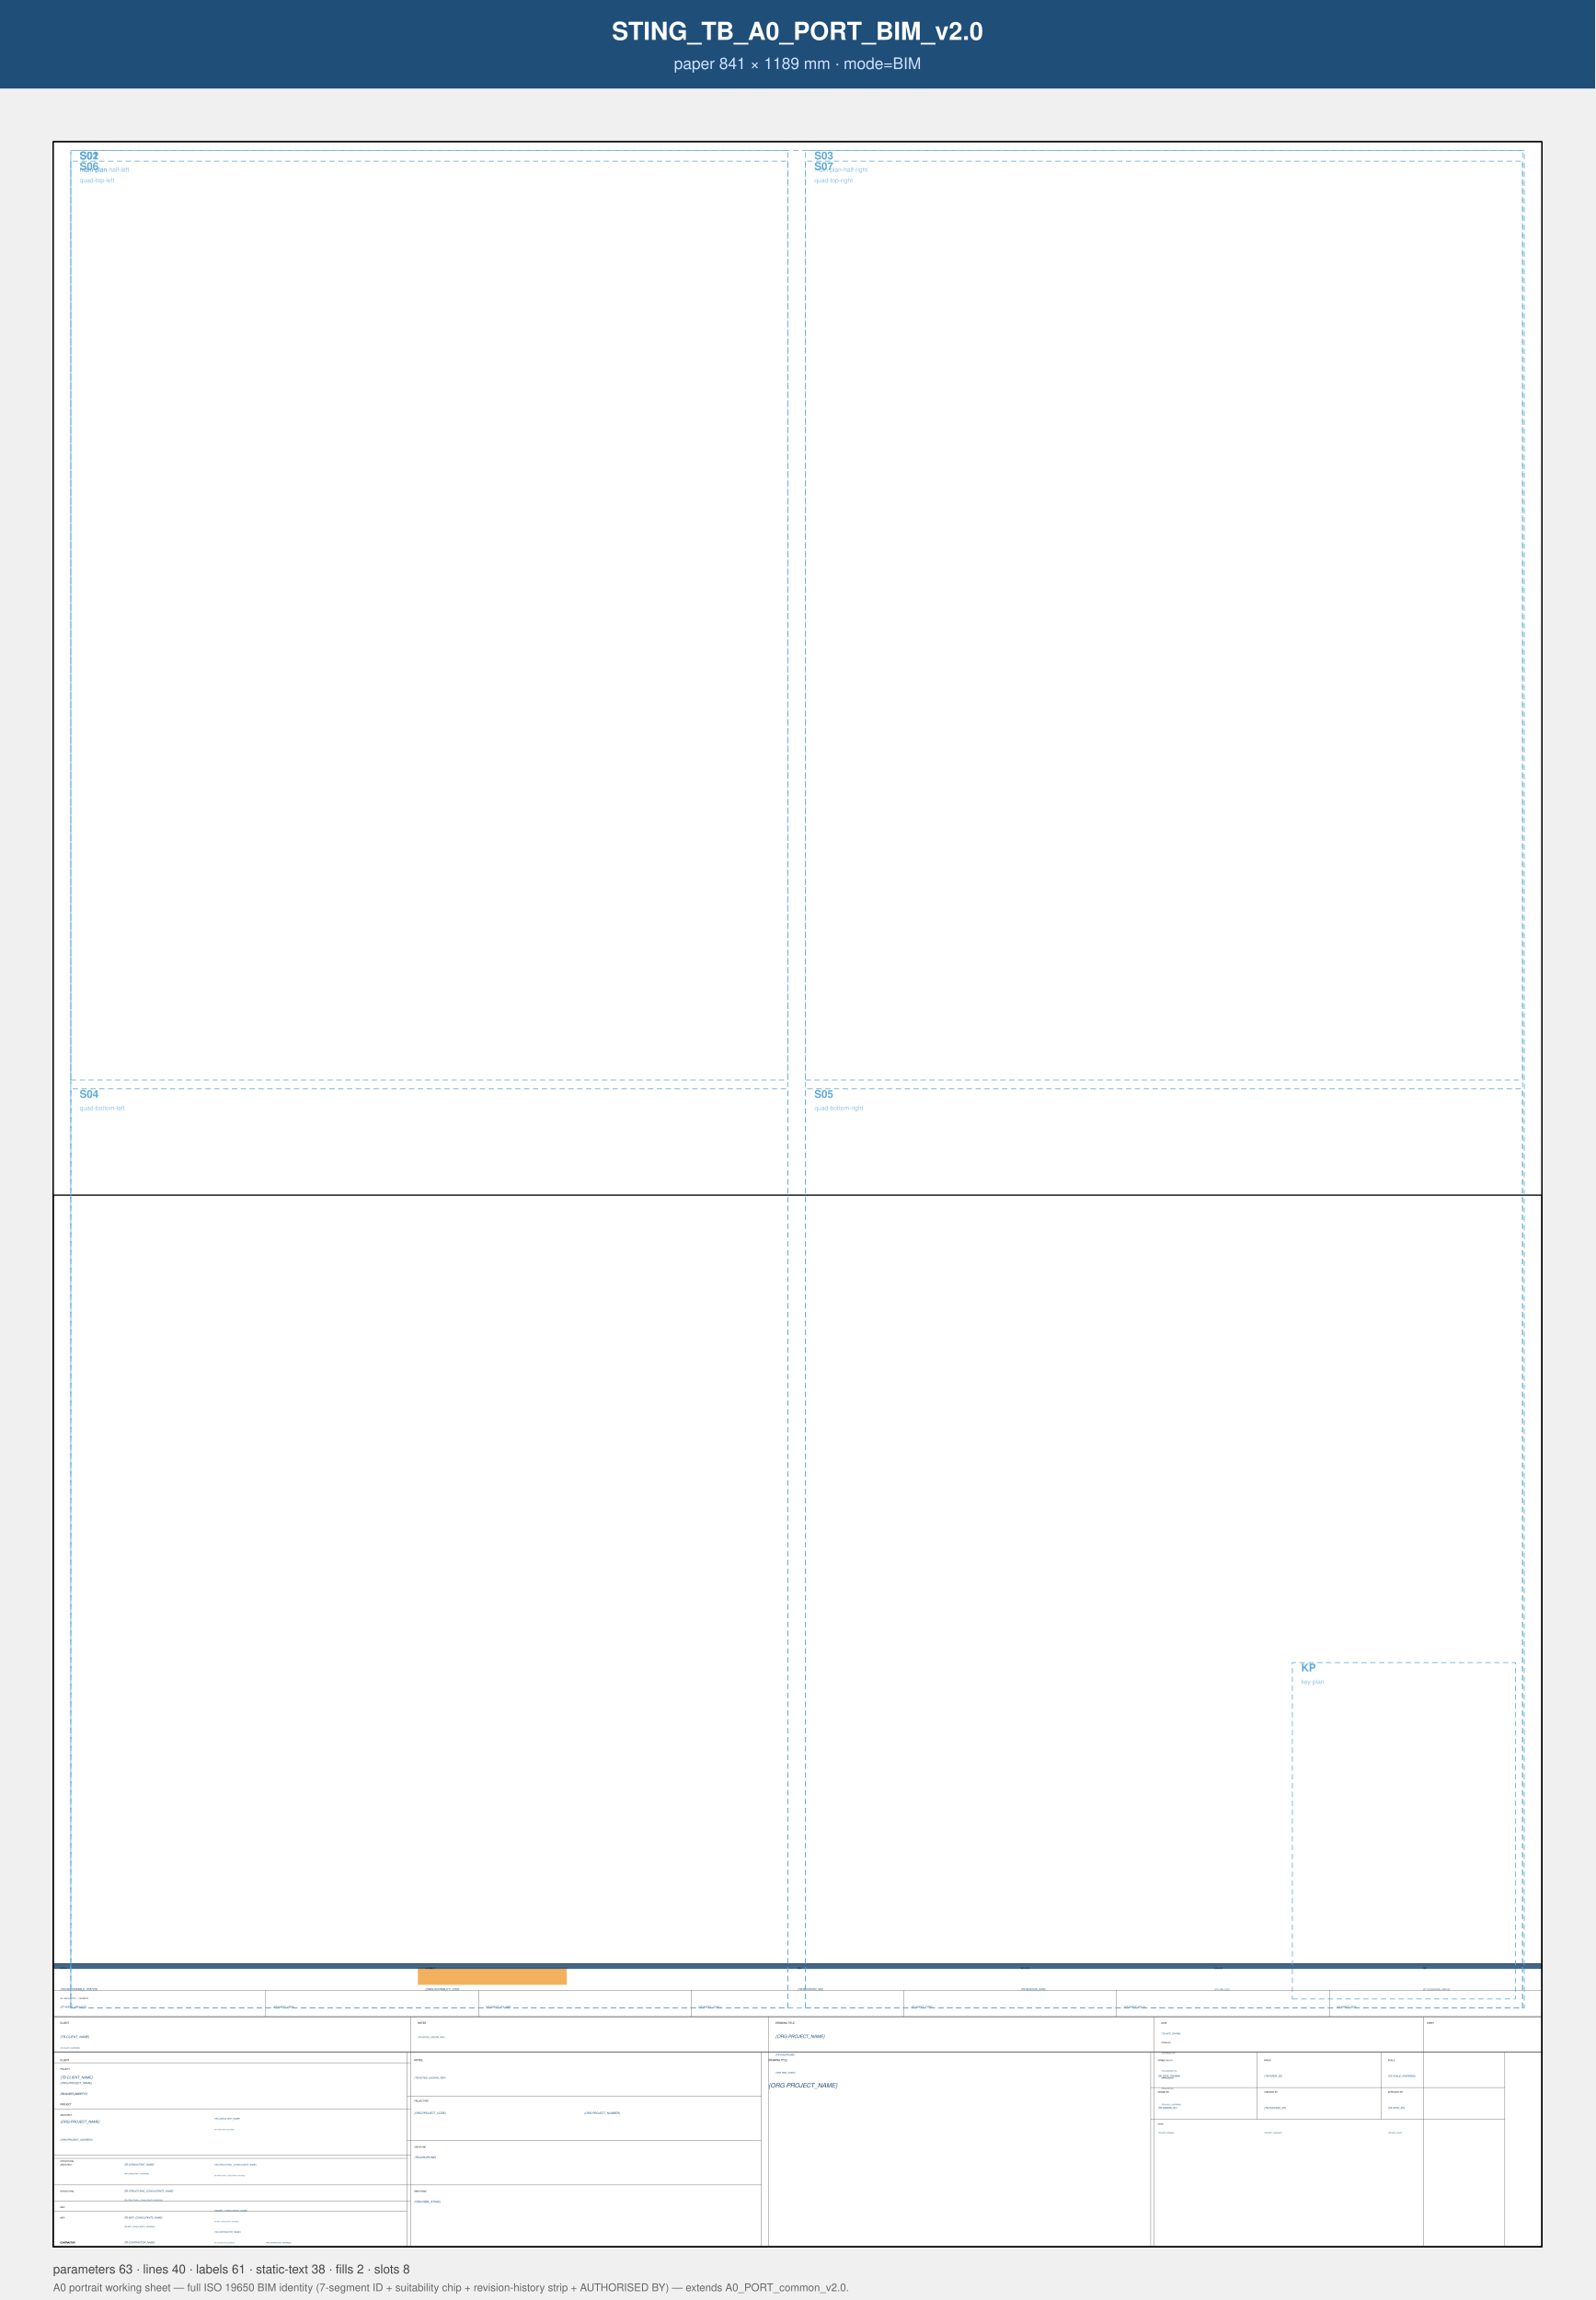
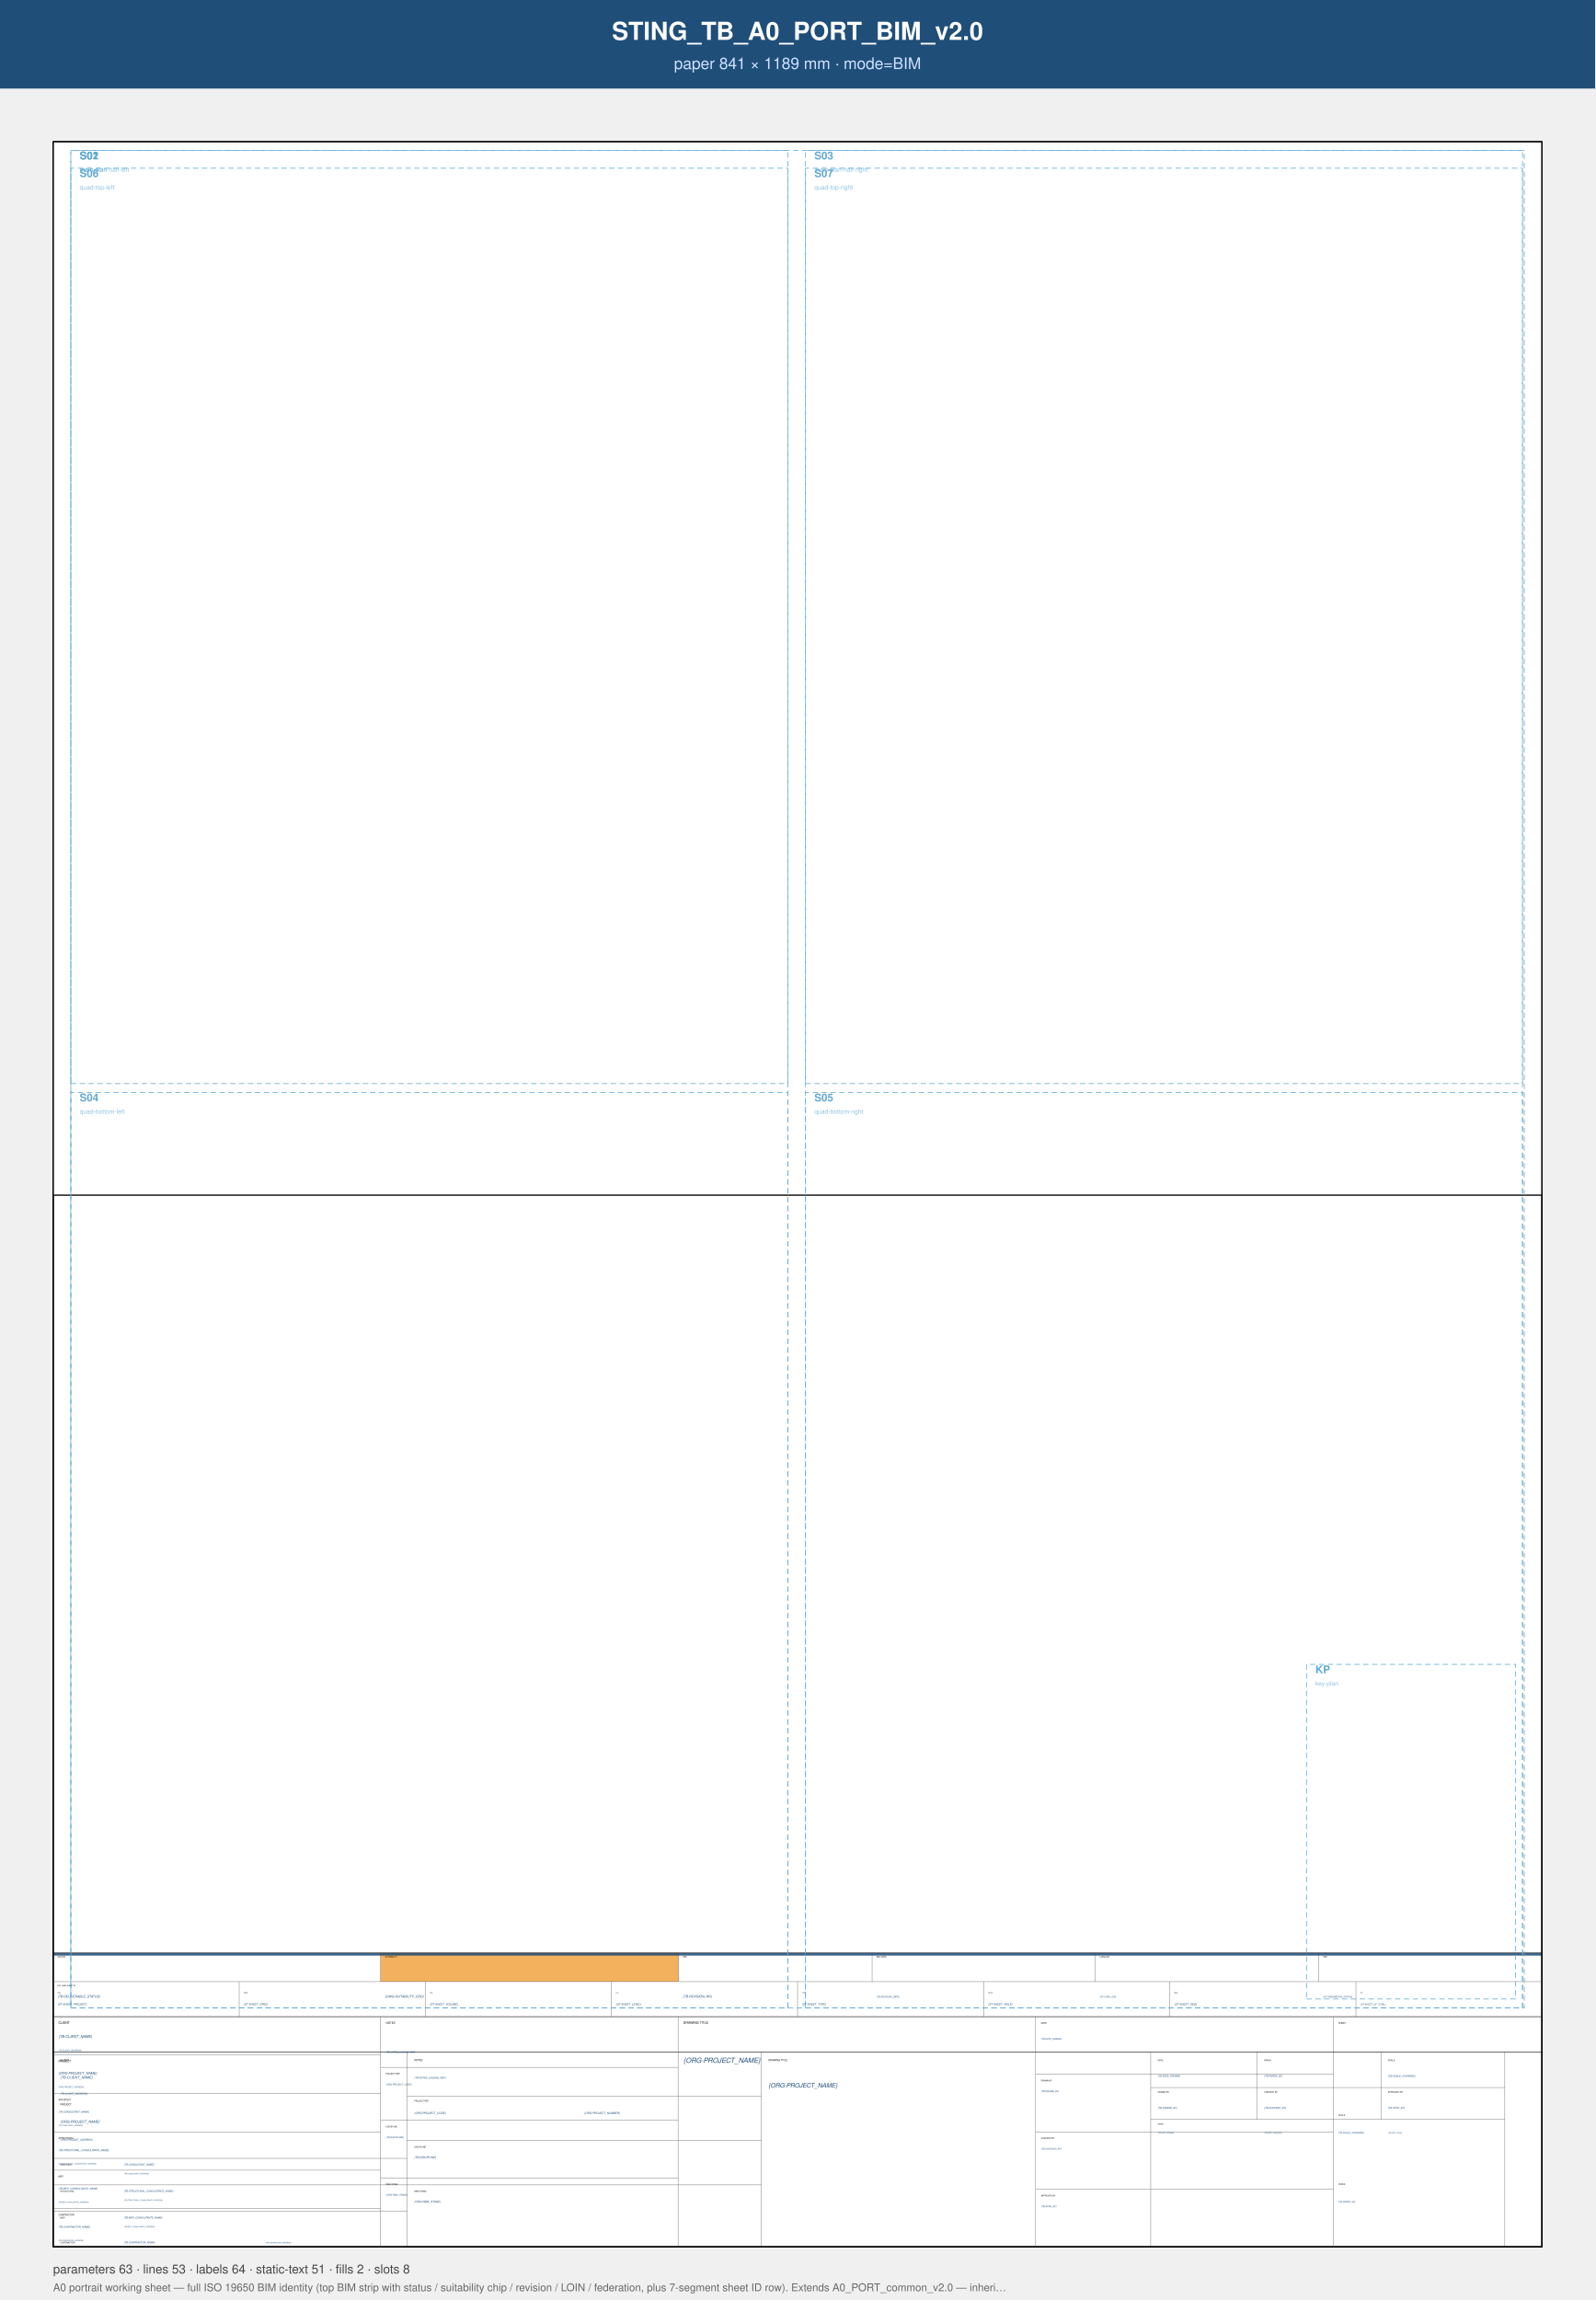
<svg xmlns="http://www.w3.org/2000/svg" viewBox="0 0 901 1299" width="901mm" height="1299mm" style="background:#fafafa;font-family:Helvetica,Arial,sans-serif;">
  <rect x="0" y="0" width="901" height="50" fill="#1F4E79" />
  <text x="450.5" y="22.5" text-anchor="middle" fill="#fff" font-size="14" font-weight="bold">STING_TB_A0_PORT_BIM_v2.0</text>
  <text x="450.5" y="39.0" text-anchor="middle" fill="#cfe2ff" font-size="9">paper 841 × 1189 mm   ·   mode=BIM</text>
  <g transform="translate(30,1269) scale(1,-1)">
    <rect x="0" y="0" width="841" height="1189" fill="#ffffff" stroke="#1a1a1a" stroke-width="0.6" />
-     <rect x="206.045" y="148" width="84.1" height="10" fill="#F2A341" opacity="0.85" />
-     <rect x="0" y="157" width="841" height="3" fill="#1F4E79" opacity="0.85" />
+     <rect x="185.02" y="149.8" width="168.2" height="16.2" fill="#F2A341" opacity="0.85" />
+     <rect x="0" y="164.5" width="841" height="1.5" fill="#1F4E79" opacity="0.85" />
    <line x1="0" y1="0" x2="841" y2="0" stroke="#000" stroke-width="0.7" />
    <line x1="841" y1="0" x2="841" y2="594" stroke="#000" stroke-width="0.7" />
    <line x1="841" y1="594" x2="0" y2="594" stroke="#000" stroke-width="0.7" />
    <line x1="0" y1="594" x2="0" y2="0" stroke="#000" stroke-width="0.7" />
    <line x1="0" y1="110" x2="841" y2="110" stroke="#222" stroke-width="0.35" />
    <line x1="200" y1="0" x2="200" y2="110" stroke="#444" stroke-width="0.18" />
    <line x1="400" y1="0" x2="400" y2="110" stroke="#444" stroke-width="0.18" />
    <line x1="620" y1="0" x2="620" y2="110" stroke="#444" stroke-width="0.18" />
    <line x1="820" y1="0" x2="820" y2="110" stroke="#444" stroke-width="0.18" />
    <line x1="0" y1="50" x2="200" y2="50" stroke="#444" stroke-width="0.18" />
    <line x1="0" y1="35" x2="200" y2="35" stroke="#444" stroke-width="0.18" />
    <line x1="0" y1="20" x2="200" y2="20" stroke="#444" stroke-width="0.18" />
    <line x1="200" y1="85" x2="400" y2="85" stroke="#444" stroke-width="0.18" />
    <line x1="200" y1="60" x2="400" y2="60" stroke="#444" stroke-width="0.18" />
    <line x1="200" y1="35" x2="400" y2="35" stroke="#444" stroke-width="0.18" />
    <line x1="620" y1="90" x2="820" y2="90" stroke="#444" stroke-width="0.18" />
    <line x1="620" y1="72" x2="820" y2="72" stroke="#444" stroke-width="0.18" />
    <line x1="680" y1="72" x2="680" y2="110" stroke="#444" stroke-width="0.18" />
    <line x1="750" y1="72" x2="750" y2="110" stroke="#444" stroke-width="0.18" />
    <line x1="0" y1="0" x2="841" y2="0" stroke="#000" stroke-width="0.7" />
    <line x1="841" y1="0" x2="841" y2="1189" stroke="#000" stroke-width="0.7" />
    <line x1="841" y1="1189" x2="0" y2="1189" stroke="#000" stroke-width="0.7" />
    <line x1="0" y1="1189" x2="0" y2="0" stroke="#000" stroke-width="0.7" />
    <line x1="0" y1="130" x2="841" y2="130" stroke="#222" stroke-width="0.35" />
-     <line x1="202" y1="0" x2="202" y2="130" stroke="#444" stroke-width="0.18" />
-     <line x1="404" y1="0" x2="404" y2="130" stroke="#444" stroke-width="0.18" />
-     <line x1="622" y1="0" x2="622" y2="130" stroke="#444" stroke-width="0.18" />
-     <line x1="774" y1="0" x2="774" y2="130" stroke="#444" stroke-width="0.18" />
-     <line x1="0" y1="26.0" x2="202" y2="26.0" stroke="#444" stroke-width="0.18" />
-     <line x1="0" y1="52.0" x2="202" y2="52.0" stroke="#444" stroke-width="0.18" />
-     <line x1="0" y1="78.0" x2="202" y2="78.0" stroke="#444" stroke-width="0.18" />
-     <line x1="0" y1="104.0" x2="202" y2="104.0" stroke="#444" stroke-width="0.18" />
-     <line x1="0" y1="160" x2="841" y2="160" stroke="#222" stroke-width="0.35" />
-     <line x1="0" y1="145" x2="841" y2="145" stroke="#444" stroke-width="0.18" />
-     <line x1="120.1" y1="130" x2="120.1" y2="145" stroke="#444" stroke-width="0.18" />
-     <line x1="240.3" y1="130" x2="240.3" y2="145" stroke="#444" stroke-width="0.18" />
-     <line x1="360.4" y1="130" x2="360.4" y2="145" stroke="#444" stroke-width="0.18" />
-     <line x1="480.6" y1="130" x2="480.6" y2="145" stroke="#444" stroke-width="0.18" />
-     <line x1="600.7" y1="130" x2="600.7" y2="145" stroke="#444" stroke-width="0.18" />
-     <line x1="720.9" y1="130" x2="720.9" y2="145" stroke="#444" stroke-width="0.18" />
+     <line x1="185" y1="0" x2="185" y2="130" stroke="#444" stroke-width="0.18" />
+     <line x1="353" y1="0" x2="353" y2="130" stroke="#444" stroke-width="0.18" />
+     <line x1="555" y1="0" x2="555" y2="130" stroke="#444" stroke-width="0.18" />
+     <line x1="723" y1="0" x2="723" y2="130" stroke="#444" stroke-width="0.18" />
+     <line x1="0" y1="21.7" x2="185" y2="21.7" stroke="#444" stroke-width="0.18" />
+     <line x1="0" y1="43.3" x2="185" y2="43.3" stroke="#444" stroke-width="0.18" />
+     <line x1="0" y1="65.0" x2="185" y2="65.0" stroke="#444" stroke-width="0.18" />
+     <line x1="0" y1="86.7" x2="185" y2="86.7" stroke="#444" stroke-width="0.18" />
+     <line x1="0" y1="108.3" x2="185" y2="108.3" stroke="#444" stroke-width="0.18" />
+     <line x1="185" y1="39.0" x2="353" y2="39.0" stroke="#444" stroke-width="0.18" />
+     <line x1="185" y1="71.5" x2="353" y2="71.5" stroke="#444" stroke-width="0.18" />
+     <line x1="185" y1="101.4" x2="353" y2="101.4" stroke="#444" stroke-width="0.18" />
+     <line x1="555" y1="32.5" x2="723" y2="32.5" stroke="#444" stroke-width="0.18" />
+     <line x1="555" y1="65.0" x2="723" y2="65.0" stroke="#444" stroke-width="0.18" />
+     <line x1="555" y1="97.5" x2="723" y2="97.5" stroke="#444" stroke-width="0.18" />
+     <line x1="0" y1="166" x2="841" y2="166" stroke="#222" stroke-width="0.35" />
+     <line x1="0" y1="149.8" x2="841" y2="149.8" stroke="#444" stroke-width="0.18" />
+     <line x1="185.0" y1="149.8" x2="185.0" y2="166" stroke="#444" stroke-width="0.18" />
+     <line x1="353.2" y1="149.8" x2="353.2" y2="166" stroke="#444" stroke-width="0.18" />
+     <line x1="462.6" y1="149.8" x2="462.6" y2="166" stroke="#444" stroke-width="0.18" />
+     <line x1="588.7" y1="149.8" x2="588.7" y2="166" stroke="#444" stroke-width="0.18" />
+     <line x1="714.9" y1="149.8" x2="714.9" y2="166" stroke="#444" stroke-width="0.18" />
+     <line x1="105.1" y1="130" x2="105.1" y2="149.8" stroke="#444" stroke-width="0.18" />
+     <line x1="210.2" y1="130" x2="210.2" y2="149.8" stroke="#444" stroke-width="0.18" />
+     <line x1="315.4" y1="130" x2="315.4" y2="149.8" stroke="#444" stroke-width="0.18" />
+     <line x1="420.5" y1="130" x2="420.5" y2="149.8" stroke="#444" stroke-width="0.18" />
+     <line x1="525.6" y1="130" x2="525.6" y2="149.8" stroke="#444" stroke-width="0.18" />
+     <line x1="630.8" y1="130" x2="630.8" y2="149.8" stroke="#444" stroke-width="0.18" />
+     <line x1="735.9" y1="130" x2="735.9" y2="149.8" stroke="#444" stroke-width="0.18" />
    <g transform="translate(4,105) scale(1,-1)">
      <text x="0" y="0" font-size="1.4" text-anchor="start" fill="#000">CLIENT</text>
    </g>
    <g transform="translate(4,80) scale(1,-1)">
      <text x="0" y="0" font-size="1.4" text-anchor="start" fill="#000">PROJECT</text>
    </g>
    <g transform="translate(4,46) scale(1,-1)">
      <text x="0" y="0" font-size="1.2" text-anchor="start" fill="#000">ARCHITECT</text>
    </g>
    <g transform="translate(4,31) scale(1,-1)">
      <text x="0" y="0" font-size="1.2" text-anchor="start" fill="#000">STRUCTURAL</text>
    </g>
    <g transform="translate(4,16) scale(1,-1)">
      <text x="0" y="0" font-size="1.2" text-anchor="start" fill="#000">MEP</text>
    </g>
    <g transform="translate(4,2) scale(1,-1)">
      <text x="0" y="0" font-size="1.2" text-anchor="start" fill="#000">CONTRACTOR</text>
    </g>
    <g transform="translate(204,105) scale(1,-1)">
      <text x="0" y="0" font-size="1.4" text-anchor="start" fill="#000">NOTES</text>
    </g>
    <g transform="translate(404,105) scale(1,-1)">
      <text x="0" y="0" font-size="1.4" text-anchor="start" fill="#000">DRAWING TITLE</text>
    </g>
    <g transform="translate(204,82) scale(1,-1)">
      <text x="0" y="0" font-size="1.2" text-anchor="start" fill="#000">PROJECT REF.</text>
    </g>
    <g transform="translate(204,56) scale(1,-1)">
      <text x="0" y="0" font-size="1.2" text-anchor="start" fill="#000">DISCIPLINE</text>
    </g>
    <g transform="translate(204,31) scale(1,-1)">
      <text x="0" y="0" font-size="1.2" text-anchor="start" fill="#000">RIBA STAGE</text>
    </g>
    <g transform="translate(624,105) scale(1,-1)">
      <text x="0" y="0" font-size="1.2" text-anchor="start" fill="#000">DATE</text>
    </g>
    <g transform="translate(684,105) scale(1,-1)">
      <text x="0" y="0" font-size="1.2" text-anchor="start" fill="#000">PAPER</text>
    </g>
    <g transform="translate(754,105) scale(1,-1)">
      <text x="0" y="0" font-size="1.2" text-anchor="start" fill="#000">SCALE</text>
    </g>
    <g transform="translate(624,87) scale(1,-1)">
      <text x="0" y="0" font-size="1.2" text-anchor="start" fill="#000">DRAWN BY</text>
    </g>
    <g transform="translate(684,87) scale(1,-1)">
      <text x="0" y="0" font-size="1.2" text-anchor="start" fill="#000">CHECKED BY</text>
    </g>
    <g transform="translate(754,87) scale(1,-1)">
      <text x="0" y="0" font-size="1.2" text-anchor="start" fill="#000">APPROVED BY</text>
    </g>
    <g transform="translate(624,69) scale(1,-1)">
      <text x="0" y="0" font-size="1.0" text-anchor="start" fill="#000">DATES</text>
    </g>
-     <g transform="translate(4,126) scale(1,-1)">
-       <text x="0" y="0" font-size="1.4" text-anchor="start" fill="#000">CLIENT</text>
-     </g>
-     <g transform="translate(4,100.0) scale(1,-1)">
-       <text x="0" y="0" font-size="1.2" text-anchor="start" fill="#000">PROJECT</text>
-     </g>
-     <g transform="translate(4,74.0) scale(1,-1)">
-       <text x="0" y="0" font-size="1.2" text-anchor="start" fill="#000">ARCHITECT</text>
-     </g>
-     <g transform="translate(4,48.0) scale(1,-1)">
-       <text x="0" y="0" font-size="1.2" text-anchor="start" fill="#000">STRUCTURAL</text>
-     </g>
-     <g transform="translate(4,22.0) scale(1,-1)">
-       <text x="0" y="0" font-size="1.2" text-anchor="start" fill="#000">MEP</text>
-     </g>
-     <g transform="translate(4,2) scale(1,-1)">
-       <text x="0" y="0" font-size="1.2" text-anchor="start" fill="#000">CONTRACTOR</text>
-     </g>
-     <g transform="translate(206,126) scale(1,-1)">
-       <text x="0" y="0" font-size="1.4" text-anchor="start" fill="#000">NOTES</text>
-     </g>
-     <g transform="translate(408,126) scale(1,-1)">
-       <text x="0" y="0" font-size="1.4" text-anchor="start" fill="#000">DRAWING TITLE</text>
-     </g>
-     <g transform="translate(626,126) scale(1,-1)">
-       <text x="0" y="0" font-size="1.2" text-anchor="start" fill="#000">DATE</text>
-     </g>
-     <g transform="translate(626,115) scale(1,-1)">
-       <text x="0" y="0" font-size="1.0" text-anchor="start" fill="#000">DRAWN BY</text>
-     </g>
-     <g transform="translate(626,105) scale(1,-1)">
-       <text x="0" y="0" font-size="1.0" text-anchor="start" fill="#000">CHECKED BY</text>
-     </g>
-     <g transform="translate(626,95) scale(1,-1)">
-       <text x="0" y="0" font-size="1.0" text-anchor="start" fill="#000">APPROVED BY</text>
-     </g>
-     <g transform="translate(776,126) scale(1,-1)">
-       <text x="0" y="0" font-size="1.2" text-anchor="start" fill="#000">SHEET</text>
-     </g>
-     <g transform="translate(4,157) scale(1,-1)">
-       <text x="0" y="0" font-size="1.0" text-anchor="start" fill="#000">STATUS</text>
-     </g>
-     <g transform="translate(210.25,157) scale(1,-1)">
-       <text x="0" y="0" font-size="1.0" text-anchor="start" fill="#000">SUITABILITY</text>
-     </g>
-     <g transform="translate(420.5,157) scale(1,-1)">
-       <text x="0" y="0" font-size="1.0" text-anchor="start" fill="#000">REV</text>
-     </g>
-     <g transform="translate(546.65,157) scale(1,-1)">
-       <text x="0" y="0" font-size="1.0" text-anchor="start" fill="#000">REV DATE</text>
-     </g>
-     <g transform="translate(655.98,157) scale(1,-1)">
-       <text x="0" y="0" font-size="1.0" text-anchor="start" fill="#000">LOIN/LOD</text>
-     </g>
-     <g transform="translate(773.72,157) scale(1,-1)">
-       <text x="0" y="0" font-size="1.0" text-anchor="start" fill="#000">FED</text>
-     </g>
-     <g transform="translate(4,140) scale(1,-1)">
-       <text x="0" y="0" font-size="0.9" text-anchor="start" fill="#000">ISO 19650 SHEET ID — 7 SEGMENTS</text>
+     <g transform="translate(3,126) scale(1,-1)">
+       <text x="0" y="0" font-size="1.82" text-anchor="start" fill="#000">CLIENT</text>
+     </g>
+     <g transform="translate(3,104.3333) scale(1,-1)">
+       <text x="0" y="0" font-size="1.56" text-anchor="start" fill="#000">PROJECT</text>
+     </g>
+     <g transform="translate(3,82.66667) scale(1,-1)">
+       <text x="0" y="0" font-size="1.3" text-anchor="start" fill="#000">ARCHITECT</text>
+     </g>
+     <g transform="translate(3,61.0) scale(1,-1)">
+       <text x="0" y="0" font-size="1.3" text-anchor="start" fill="#000">STRUCTURAL</text>
+     </g>
+     <g transform="translate(3,39.33333) scale(1,-1)">
+       <text x="0" y="0" font-size="1.3" text-anchor="start" fill="#000">MEP</text>
+     </g>
+     <g transform="translate(3,17.66667) scale(1,-1)">
+       <text x="0" y="0" font-size="1.3" text-anchor="start" fill="#000">CONTRACTOR</text>
+     </g>
+     <g transform="translate(188,126) scale(1,-1)">
+       <text x="0" y="0" font-size="1.56" text-anchor="start" fill="#000">NOTES</text>
+     </g>
+     <g transform="translate(188,97.4) scale(1,-1)">
+       <text x="0" y="0" font-size="1.17" text-anchor="start" fill="#000">PROJECT REF</text>
+     </g>
+     <g transform="translate(188,67.5) scale(1,-1)">
+       <text x="0" y="0" font-size="1.17" text-anchor="start" fill="#000">DISCIPLINE</text>
+     </g>
+     <g transform="translate(188,35.0) scale(1,-1)">
+       <text x="0" y="0" font-size="1.17" text-anchor="start" fill="#000">RIBA STAGE</text>
+     </g>
+     <g transform="translate(356,126) scale(1,-1)">
+       <text x="0" y="0" font-size="1.82" text-anchor="start" fill="#000">DRAWING TITLE</text>
+     </g>
+     <g transform="translate(558,126) scale(1,-1)">
+       <text x="0" y="0" font-size="1.3" text-anchor="start" fill="#000">DATE</text>
+     </g>
+     <g transform="translate(558,93.5) scale(1,-1)">
+       <text x="0" y="0" font-size="1.17" text-anchor="start" fill="#000">DRAWN BY</text>
+     </g>
+     <g transform="translate(558,61.0) scale(1,-1)">
+       <text x="0" y="0" font-size="1.17" text-anchor="start" fill="#000">CHECKED BY</text>
+     </g>
+     <g transform="translate(558,28.5) scale(1,-1)">
+       <text x="0" y="0" font-size="1.17" text-anchor="start" fill="#000">APPROVED BY</text>
+     </g>
+     <g transform="translate(726,126) scale(1,-1)">
+       <text x="0" y="0" font-size="1.3" text-anchor="start" fill="#000">SHEET</text>
+     </g>
+     <g transform="translate(726,74.0) scale(1,-1)">
+       <text x="0" y="0" font-size="1.17" text-anchor="start" fill="#000">SCALE</text>
+     </g>
+     <g transform="translate(726,35.0) scale(1,-1)">
+       <text x="0" y="0" font-size="1.17" text-anchor="start" fill="#000">PAPER</text>
+     </g>
+     <g transform="translate(2.523,163.4) scale(1,-1)">
+       <text x="0" y="0" font-size="1.17" text-anchor="start" fill="#000">STATUS</text>
+     </g>
+     <g transform="translate(187.543,163.4) scale(1,-1)">
+       <text x="0" y="0" font-size="1.17" text-anchor="start" fill="#000">SUITABILITY</text>
+     </g>
+     <g transform="translate(355.743,163.4) scale(1,-1)">
+       <text x="0" y="0" font-size="1.17" text-anchor="start" fill="#000">REV</text>
+     </g>
+     <g transform="translate(465.073,163.4) scale(1,-1)">
+       <text x="0" y="0" font-size="1.17" text-anchor="start" fill="#000">REV DATE</text>
+     </g>
+     <g transform="translate(591.223,163.4) scale(1,-1)">
+       <text x="0" y="0" font-size="1.17" text-anchor="start" fill="#000">LOIN/LOD</text>
+     </g>
+     <g transform="translate(717.373,163.4) scale(1,-1)">
+       <text x="0" y="0" font-size="1.17" text-anchor="start" fill="#000">FED</text>
+     </g>
+     <g transform="translate(2.523,147.2) scale(1,-1)">
+       <text x="0" y="0" font-size="1.04" text-anchor="start" fill="#000">ISO 19650 SHEET ID</text>
+     </g>
+     <g transform="translate(2.523,143.2) scale(1,-1)">
+       <text x="0" y="0" font-size="0.91" text-anchor="start" fill="#000">PRJ</text>
+     </g>
+     <g transform="translate(107.648,143.2) scale(1,-1)">
+       <text x="0" y="0" font-size="0.91" text-anchor="start" fill="#000">ORIG</text>
+     </g>
+     <g transform="translate(212.773,143.2) scale(1,-1)">
+       <text x="0" y="0" font-size="0.91" text-anchor="start" fill="#000">VOL</text>
+     </g>
+     <g transform="translate(317.898,143.2) scale(1,-1)">
+       <text x="0" y="0" font-size="0.91" text-anchor="start" fill="#000">LVL</text>
+     </g>
+     <g transform="translate(423.023,143.2) scale(1,-1)">
+       <text x="0" y="0" font-size="0.91" text-anchor="start" fill="#000">TYPE</text>
+     </g>
+     <g transform="translate(528.148,143.2) scale(1,-1)">
+       <text x="0" y="0" font-size="0.91" text-anchor="start" fill="#000">ROLE</text>
+     </g>
+     <g transform="translate(633.273,143.2) scale(1,-1)">
+       <text x="0" y="0" font-size="0.91" text-anchor="start" fill="#000">SEQ</text>
+     </g>
+     <g transform="translate(738.398,143.2) scale(1,-1)">
+       <text x="0" y="0" font-size="0.91" text-anchor="start" fill="#000">OF</text>
    </g>
    <g transform="translate(4,95) scale(1,-1)">
      <text x="0" y="0" font-size="2.0" text-anchor="start" fill="#1F4E79" font-style="italic">{TB·CLIENT_NAME}</text>
    </g>
    <g transform="translate(4,86) scale(1,-1)">
      <text x="0" y="0" font-size="1.4" text-anchor="start" fill="#1F4E79" font-style="italic">{TB·CLIENT_ADDRESS}</text>
    </g>
    <g transform="translate(4,70) scale(1,-1)">
      <text x="0" y="0" font-size="2.0" text-anchor="start" fill="#1F4E79" font-style="italic">{ORG·PROJECT_NAME}</text>
    </g>
    <g transform="translate(4,60) scale(1,-1)">
      <text x="0" y="0" font-size="1.4" text-anchor="start" fill="#1F4E79" font-style="italic">{ORG·PROJECT_ADDRESS}</text>
    </g>
    <g transform="translate(40,46) scale(1,-1)">
      <text x="0" y="0" font-size="1.4" text-anchor="start" fill="#1F4E79" font-style="italic">{TB·CONSULTANT_NAME}</text>
    </g>
    <g transform="translate(40,41) scale(1,-1)">
      <text x="0" y="0" font-size="1.0" text-anchor="start" fill="#1F4E79" font-style="italic">{TB·CONSULTANT_ADDRESS}</text>
    </g>
    <g transform="translate(40,31) scale(1,-1)">
      <text x="0" y="0" font-size="1.4" text-anchor="start" fill="#1F4E79" font-style="italic">{TB·STRUCTURAL_CONSULTANTS_NAME}</text>
    </g>
    <g transform="translate(40,26) scale(1,-1)">
      <text x="0" y="0" font-size="1.0" text-anchor="start" fill="#1F4E79" font-style="italic">{TB·STRUCTURAL_CONSULTANTS_ADDRESS}</text>
    </g>
    <g transform="translate(40,16) scale(1,-1)">
      <text x="0" y="0" font-size="1.4" text-anchor="start" fill="#1F4E79" font-style="italic">{TB·MEP_CONSULTANTS_NAME}</text>
    </g>
    <g transform="translate(40,11) scale(1,-1)">
      <text x="0" y="0" font-size="1.0" text-anchor="start" fill="#1F4E79" font-style="italic">{TB·MEP_CONSULTANTS_ADDRESS}</text>
    </g>
    <g transform="translate(40,2) scale(1,-1)">
      <text x="0" y="0" font-size="1.4" text-anchor="start" fill="#1F4E79" font-style="italic">{TB·CONTRACTOR_NAME}</text>
    </g>
    <g transform="translate(120,2) scale(1,-1)">
      <text x="0" y="0" font-size="1.0" text-anchor="start" fill="#1F4E79" font-style="italic">{TB·CONTRACTOR_ADDRESS}</text>
    </g>
    <g transform="translate(204,75) scale(1,-1)">
      <text x="0" y="0" font-size="1.6" text-anchor="start" fill="#1F4E79" font-style="italic">{ORG·PROJECT_CODE}</text>
    </g>
    <g transform="translate(300,75) scale(1,-1)">
      <text x="0" y="0" font-size="1.6" text-anchor="start" fill="#1F4E79" font-style="italic">{ORG·PROJECT_NUMBER}</text>
    </g>
    <g transform="translate(204,50) scale(1,-1)">
      <text x="0" y="0" font-size="1.6" text-anchor="start" fill="#1F4E79" font-style="italic">{TB·DISCIPLINE}</text>
    </g>
    <g transform="translate(204,25) scale(1,-1)">
      <text x="0" y="0" font-size="1.6" text-anchor="start" fill="#1F4E79" font-style="italic">{ORG·RIBA_STAGE}</text>
    </g>
    <g transform="translate(204,95) scale(1,-1)">
      <text x="0" y="0" font-size="1.4" text-anchor="start" fill="#1F4E79" font-style="italic">{TB·NOTES_LEGEND_REF}</text>
    </g>
    <g transform="translate(404,90) scale(1,-1)">
      <text x="0" y="0" font-size="3.5" text-anchor="start" fill="#1F4E79" font-style="italic">{ORG·PROJECT_NAME}</text>
    </g>
    <g transform="translate(624,96) scale(1,-1)">
      <text x="0" y="0" font-size="1.4" text-anchor="start" fill="#1F4E79" font-style="italic">{TB·DATE_DRAWN}</text>
    </g>
    <g transform="translate(684,96) scale(1,-1)">
      <text x="0" y="0" font-size="1.4" text-anchor="start" fill="#1F4E79" font-style="italic">{TB·PAPER_SZ}</text>
    </g>
    <g transform="translate(754,96) scale(1,-1)">
      <text x="0" y="0" font-size="1.4" text-anchor="start" fill="#1F4E79" font-style="italic">{TB·SCALE_OVERRIDE}</text>
    </g>
    <g transform="translate(624,78) scale(1,-1)">
      <text x="0" y="0" font-size="1.4" text-anchor="start" fill="#1F4E79" font-style="italic">{TB·DRAWN_BY}</text>
    </g>
    <g transform="translate(684,78) scale(1,-1)">
      <text x="0" y="0" font-size="1.4" text-anchor="start" fill="#1F4E79" font-style="italic">{TB·CHECKED_BY}</text>
    </g>
    <g transform="translate(754,78) scale(1,-1)">
      <text x="0" y="0" font-size="1.4" text-anchor="start" fill="#1F4E79" font-style="italic">{TB·APVD_BY}</text>
    </g>
    <g transform="translate(624,64) scale(1,-1)">
      <text x="0" y="0" font-size="1.0" text-anchor="start" fill="#1F4E79" font-style="italic">{TB·DATE_DRAWN}</text>
    </g>
    <g transform="translate(684,64) scale(1,-1)">
      <text x="0" y="0" font-size="1.0" text-anchor="start" fill="#1F4E79" font-style="italic">{TB·DATE_CHECKED}</text>
    </g>
    <g transform="translate(754,64) scale(1,-1)">
      <text x="0" y="0" font-size="1.0" text-anchor="start" fill="#1F4E79" font-style="italic">{TB·DATE_APVD}</text>
    </g>
-     <g transform="translate(4,118) scale(1,-1)">
-       <text x="0" y="0" font-size="1.8" text-anchor="start" fill="#1F4E79" font-style="italic">{TB·CLIENT_NAME}</text>
-     </g>
-     <g transform="translate(4,112) scale(1,-1)">
-       <text x="0" y="0" font-size="1.0" text-anchor="start" fill="#1F4E79" font-style="italic">{TB·CLIENT_ADDRESS}</text>
-     </g>
-     <g transform="translate(4,92.0) scale(1,-1)">
-       <text x="0" y="0" font-size="1.6" text-anchor="start" fill="#1F4E79" font-style="italic">{ORG·PROJECT_NAME}</text>
-     </g>
-     <g transform="translate(4,86.0) scale(1,-1)">
-       <text x="0" y="0" font-size="0.9" text-anchor="start" fill="#1F4E79" font-style="italic">{ORG·PROJECT_ADDRESS}</text>
-     </g>
-     <g transform="translate(90.9,72.0) scale(1,-1)">
-       <text x="0" y="0" font-size="1.2" text-anchor="start" fill="#1F4E79" font-style="italic">{TB·CONSULTANT_NAME}</text>
-     </g>
-     <g transform="translate(90.9,66.0) scale(1,-1)">
-       <text x="0" y="0" font-size="0.8" text-anchor="start" fill="#1F4E79" font-style="italic">{TB·CONSULTANT_ADDRESS}</text>
-     </g>
-     <g transform="translate(90.9,46.0) scale(1,-1)">
-       <text x="0" y="0" font-size="1.2" text-anchor="start" fill="#1F4E79" font-style="italic">{TB·STRUCTURAL_CONSULTANTS_NAME}</text>
-     </g>
-     <g transform="translate(90.9,40.0) scale(1,-1)">
-       <text x="0" y="0" font-size="0.8" text-anchor="start" fill="#1F4E79" font-style="italic">{TB·STRUCTURAL_CONSULTANTS_ADDRESS}</text>
-     </g>
-     <g transform="translate(90.9,20.0) scale(1,-1)">
-       <text x="0" y="0" font-size="1.2" text-anchor="start" fill="#1F4E79" font-style="italic">{TB·MEP_CONSULTANTS_NAME}</text>
-     </g>
-     <g transform="translate(90.9,14.0) scale(1,-1)">
-       <text x="0" y="0" font-size="0.8" text-anchor="start" fill="#1F4E79" font-style="italic">{TB·MEP_CONSULTANTS_ADDRESS}</text>
-     </g>
-     <g transform="translate(90.9,8) scale(1,-1)">
-       <text x="0" y="0" font-size="1.2" text-anchor="start" fill="#1F4E79" font-style="italic">{TB·CONTRACTOR_NAME}</text>
-     </g>
-     <g transform="translate(90.9,2) scale(1,-1)">
-       <text x="0" y="0" font-size="0.8" text-anchor="start" fill="#1F4E79" font-style="italic">{TB·CONTRACTOR_ADDRESS}</text>
-     </g>
-     <g transform="translate(206,118) scale(1,-1)">
-       <text x="0" y="0" font-size="1.2" text-anchor="start" fill="#1F4E79" font-style="italic">{TB·NOTES_LEGEND_REF}</text>
-     </g>
-     <g transform="translate(408,118) scale(1,-1)">
-       <text x="0" y="0" font-size="2.5" text-anchor="start" fill="#1F4E79" font-style="italic">{ORG·PROJECT_NAME}</text>
-     </g>
-     <g transform="translate(408,108) scale(1,-1)">
-       <text x="0" y="0" font-size="1.4" text-anchor="start" fill="#1F4E79" font-style="italic">{TB·DISCIPLINE}</text>
-     </g>
-     <g transform="translate(408,98) scale(1,-1)">
-       <text x="0" y="0" font-size="1.2" text-anchor="start" fill="#1F4E79" font-style="italic">{ORG·RIBA_STAGE}</text>
-     </g>
-     <g transform="translate(626,120) scale(1,-1)">
-       <text x="0" y="0" font-size="1.2" text-anchor="start" fill="#1F4E79" font-style="italic">{TB·DATE_DRAWN}</text>
-     </g>
-     <g transform="translate(626,109) scale(1,-1)">
-       <text x="0" y="0" font-size="1.0" text-anchor="start" fill="#1F4E79" font-style="italic">{TB·DRAWN_BY}</text>
-     </g>
-     <g transform="translate(626,99) scale(1,-1)">
-       <text x="0" y="0" font-size="1.0" text-anchor="start" fill="#1F4E79" font-style="italic">{TB·CHECKED_BY}</text>
-     </g>
-     <g transform="translate(626,89) scale(1,-1)">
-       <text x="0" y="0" font-size="1.0" text-anchor="start" fill="#1F4E79" font-style="italic">{TB·APVD_BY}</text>
-     </g>
-     <g transform="translate(626,80) scale(1,-1)">
-       <text x="0" y="0" font-size="1.0" text-anchor="start" fill="#1F4E79" font-style="italic">{TB·SCALE_OVERRIDE}</text>
-     </g>
-     <g transform="translate(4,145) scale(1,-1)">
-       <text x="0" y="0" font-size="1.6" text-anchor="start" fill="#1F4E79" font-style="italic">{TB·DELIVERABLE_STATUS}</text>
-     </g>
-     <g transform="translate(210.25,145) scale(1,-1)">
-       <text x="0" y="0" font-size="1.6" text-anchor="start" fill="#1F4E79" font-style="italic">{DWG·SUITABILITY_COD}</text>
-     </g>
-     <g transform="translate(420.5,145) scale(1,-1)">
-       <text x="0" y="0" font-size="1.6" text-anchor="start" fill="#1F4E79" font-style="italic">{TB·REVISION_NR}</text>
-     </g>
-     <g transform="translate(546.65,145) scale(1,-1)">
-       <text x="0" y="0" font-size="1.4" text-anchor="start" fill="#1F4E79" font-style="italic">{TB·REVISION_DATE}</text>
-     </g>
-     <g transform="translate(655.98,145) scale(1,-1)">
-       <text x="0" y="0" font-size="1.2" text-anchor="start" fill="#1F4E79" font-style="italic">{ST·LOIN_LOD}</text>
-     </g>
-     <g transform="translate(773.72,145) scale(1,-1)">
-       <text x="0" y="0" font-size="1.2" text-anchor="start" fill="#1F4E79" font-style="italic">{ST·FEDERATION_STATUS}</text>
-     </g>
-     <g transform="translate(4.0,135) scale(1,-1)">
-       <text x="0" y="0" font-size="1.4" text-anchor="start" fill="#1F4E79" font-style="italic">{ST·SHEET_PROJECT}</text>
-     </g>
-     <g transform="translate(124.1429,135) scale(1,-1)">
-       <text x="0" y="0" font-size="1.4" text-anchor="start" fill="#1F4E79" font-style="italic">{ST·SHEET_ORIG}</text>
-     </g>
-     <g transform="translate(244.2857,135) scale(1,-1)">
-       <text x="0" y="0" font-size="1.4" text-anchor="start" fill="#1F4E79" font-style="italic">{ST·SHEET_VOLUME}</text>
-     </g>
-     <g transform="translate(364.4286,135) scale(1,-1)">
-       <text x="0" y="0" font-size="1.4" text-anchor="start" fill="#1F4E79" font-style="italic">{ST·SHEET_LEVEL}</text>
-     </g>
-     <g transform="translate(484.5714,135) scale(1,-1)">
-       <text x="0" y="0" font-size="1.4" text-anchor="start" fill="#1F4E79" font-style="italic">{ST·SHEET_TYPE}</text>
-     </g>
-     <g transform="translate(604.7143,135) scale(1,-1)">
-       <text x="0" y="0" font-size="1.4" text-anchor="start" fill="#1F4E79" font-style="italic">{ST·SHEET_ROLE}</text>
-     </g>
-     <g transform="translate(724.8571,135) scale(1,-1)">
-       <text x="0" y="0" font-size="1.4" text-anchor="start" fill="#1F4E79" font-style="italic">{ST·SHEET_SEQ}</text>
+     <g transform="translate(3,118.0833) scale(1,-1)">
+       <text x="0" y="0" font-size="2.08" text-anchor="start" fill="#1F4E79" font-style="italic">{TB·CLIENT_NAME}</text>
+     </g>
+     <g transform="translate(3,110.5833) scale(1,-1)">
+       <text x="0" y="0" font-size="1.17" text-anchor="start" fill="#1F4E79" font-style="italic">{TB·CLIENT_ADDRESS}</text>
+     </g>
+     <g transform="translate(3,97.41667) scale(1,-1)">
+       <text x="0" y="0" font-size="1.95" text-anchor="start" fill="#1F4E79" font-style="italic">{ORG·PROJECT_NAME}</text>
+     </g>
+     <g transform="translate(3,89.91667) scale(1,-1)">
+       <text x="0" y="0" font-size="1.1" text-anchor="start" fill="#1F4E79" font-style="italic">{ORG·PROJECT_ADDRESS}</text>
+     </g>
+     <g transform="translate(3,75.75) scale(1,-1)">
+       <text x="0" y="0" font-size="1.43" text-anchor="start" fill="#1F4E79" font-style="italic">{TB·CONSULTANT_NAME}</text>
+     </g>
+     <g transform="translate(3,68.25) scale(1,-1)">
+       <text x="0" y="0" font-size="0.98" text-anchor="start" fill="#1F4E79" font-style="italic">{TB·CONSULTANT_ADDRESS}</text>
+     </g>
+     <g transform="translate(3,54.08333) scale(1,-1)">
+       <text x="0" y="0" font-size="1.43" text-anchor="start" fill="#1F4E79" font-style="italic">{TB·STRUCTURAL_CONSULTANTS_NAME}</text>
+     </g>
+     <g transform="translate(3,46.58333) scale(1,-1)">
+       <text x="0" y="0" font-size="0.98" text-anchor="start" fill="#1F4E79" font-style="italic">{TB·STRUCTURAL_CONSULTANTS_ADDRESS}</text>
+     </g>
+     <g transform="translate(3,32.41667) scale(1,-1)">
+       <text x="0" y="0" font-size="1.43" text-anchor="start" fill="#1F4E79" font-style="italic">{TB·MEP_CONSULTANTS_NAME}</text>
+     </g>
+     <g transform="translate(3,24.91667) scale(1,-1)">
+       <text x="0" y="0" font-size="0.98" text-anchor="start" fill="#1F4E79" font-style="italic">{TB·MEP_CONSULTANTS_ADDRESS}</text>
+     </g>
+     <g transform="translate(3,10.75) scale(1,-1)">
+       <text x="0" y="0" font-size="1.43" text-anchor="start" fill="#1F4E79" font-style="italic">{TB·CONTRACTOR_NAME}</text>
+     </g>
+     <g transform="translate(3,3.25) scale(1,-1)">
+       <text x="0" y="0" font-size="0.98" text-anchor="start" fill="#1F4E79" font-style="italic">{TB·CONTRACTOR_ADDRESS}</text>
+     </g>
+     <g transform="translate(188,109.5) scale(1,-1)">
+       <text x="0" y="0" font-size="1.3" text-anchor="start" fill="#1F4E79" font-style="italic">{TB·NOTES_LEGEND_REF}</text>
+     </g>
+     <g transform="translate(188,91.3) scale(1,-1)">
+       <text x="0" y="0" font-size="1.3" text-anchor="start" fill="#1F4E79" font-style="italic">{ORG·PROJECT_CODE}</text>
+     </g>
+     <g transform="translate(188,61.4) scale(1,-1)">
+       <text x="0" y="0" font-size="1.3" text-anchor="start" fill="#1F4E79" font-style="italic">{TB·DISCIPLINE}</text>
+     </g>
+     <g transform="translate(188,28.9) scale(1,-1)">
+       <text x="0" y="0" font-size="1.3" text-anchor="start" fill="#1F4E79" font-style="italic">{ORG·RIBA_STAGE}</text>
+     </g>
+     <g transform="translate(356,104.0) scale(1,-1)">
+       <text x="0" y="0" font-size="3.9" text-anchor="start" fill="#1F4E79" font-style="italic">{ORG·PROJECT_NAME}</text>
+     </g>
+     <g transform="translate(558,117.0) scale(1,-1)">
+       <text x="0" y="0" font-size="1.3" text-anchor="start" fill="#1F4E79" font-style="italic">{TB·DATE_DRAWN}</text>
+     </g>
+     <g transform="translate(558,87.4) scale(1,-1)">
+       <text x="0" y="0" font-size="1.3" text-anchor="start" fill="#1F4E79" font-style="italic">{TB·DRAWN_BY}</text>
+     </g>
+     <g transform="translate(558,54.9) scale(1,-1)">
+       <text x="0" y="0" font-size="1.3" text-anchor="start" fill="#1F4E79" font-style="italic">{TB·CHECKED_BY}</text>
+     </g>
+     <g transform="translate(558,22.4) scale(1,-1)">
+       <text x="0" y="0" font-size="1.3" text-anchor="start" fill="#1F4E79" font-style="italic">{TB·APVD_BY}</text>
+     </g>
+     <g transform="translate(726,64.0) scale(1,-1)">
+       <text x="0" y="0" font-size="1.3" text-anchor="start" fill="#1F4E79" font-style="italic">{TB·SCALE_OVERRIDE}</text>
+     </g>
+     <g transform="translate(726,25.0) scale(1,-1)">
+       <text x="0" y="0" font-size="1.3" text-anchor="start" fill="#1F4E79" font-style="italic">{TB·PAPER_SZ}</text>
+     </g>
+     <g transform="translate(2.523,140.8) scale(1,-1)">
+       <text x="0" y="0" font-size="1.82" text-anchor="start" fill="#1F4E79" font-style="italic">{TB·DELIVERABLE_STATUS}</text>
+     </g>
+     <g transform="translate(187.543,140.8) scale(1,-1)">
+       <text x="0" y="0" font-size="1.82" text-anchor="start" fill="#1F4E79" font-style="italic">{DWG·SUITABILITY_COD}</text>
+     </g>
+     <g transform="translate(355.743,140.8) scale(1,-1)">
+       <text x="0" y="0" font-size="1.82" text-anchor="start" fill="#1F4E79" font-style="italic">{TB·REVISION_NR}</text>
+     </g>
+     <g transform="translate(465.073,140.8) scale(1,-1)">
+       <text x="0" y="0" font-size="1.3" text-anchor="start" fill="#1F4E79" font-style="italic">{TB·REVISION_DATE}</text>
+     </g>
+     <g transform="translate(591.223,140.8) scale(1,-1)">
+       <text x="0" y="0" font-size="1.3" text-anchor="start" fill="#1F4E79" font-style="italic">{ST·LOIN_LOD}</text>
+     </g>
+     <g transform="translate(717.373,140.8) scale(1,-1)">
+       <text x="0" y="0" font-size="1.3" text-anchor="start" fill="#1F4E79" font-style="italic">{ST·FEDERATION_STATUS}</text>
+     </g>
+     <g transform="translate(2.523,136.48) scale(1,-1)">
+       <text x="0" y="0" font-size="1.56" text-anchor="start" fill="#1F4E79" font-style="italic">{ST·SHEET_PROJECT}</text>
+     </g>
+     <g transform="translate(107.648,136.48) scale(1,-1)">
+       <text x="0" y="0" font-size="1.56" text-anchor="start" fill="#1F4E79" font-style="italic">{ST·SHEET_ORIG}</text>
+     </g>
+     <g transform="translate(212.773,136.48) scale(1,-1)">
+       <text x="0" y="0" font-size="1.56" text-anchor="start" fill="#1F4E79" font-style="italic">{ST·SHEET_VOLUME}</text>
+     </g>
+     <g transform="translate(317.898,136.48) scale(1,-1)">
+       <text x="0" y="0" font-size="1.56" text-anchor="start" fill="#1F4E79" font-style="italic">{ST·SHEET_LEVEL}</text>
+     </g>
+     <g transform="translate(423.023,136.48) scale(1,-1)">
+       <text x="0" y="0" font-size="1.56" text-anchor="start" fill="#1F4E79" font-style="italic">{ST·SHEET_TYPE}</text>
+     </g>
+     <g transform="translate(528.148,136.48) scale(1,-1)">
+       <text x="0" y="0" font-size="1.56" text-anchor="start" fill="#1F4E79" font-style="italic">{ST·SHEET_ROLE}</text>
+     </g>
+     <g transform="translate(633.273,136.48) scale(1,-1)">
+       <text x="0" y="0" font-size="1.56" text-anchor="start" fill="#1F4E79" font-style="italic">{ST·SHEET_SEQ}</text>
+     </g>
+     <g transform="translate(738.398,136.48) scale(1,-1)">
+       <text x="0" y="0" font-size="1.3" text-anchor="start" fill="#1F4E79" font-style="italic">{ST·SHEET_OF_TOTAL}</text>
    </g>
    <rect x="10" y="135" width="821" height="1049" fill="none" stroke="#5fa8d3" stroke-width="0.4" stroke-dasharray="3,2" />
    <g transform="translate(15,1179) scale(1,-1)">
      <text x="0" y="0" font-size="6" font-weight="bold" fill="#5fa8d3">S01</text>
    </g>
    <g transform="translate(15,1172) scale(1,-1)">
      <text x="0" y="0" font-size="3.5" fill="#5fa8d3" opacity="0.7">main-plan</text>
    </g>
    <rect x="10" y="135" width="405" height="1049" fill="none" stroke="#5fa8d3" stroke-width="0.4" stroke-dasharray="3,2" />
    <g transform="translate(15,1179) scale(1,-1)">
      <text x="0" y="0" font-size="6" font-weight="bold" fill="#5fa8d3">S02</text>
    </g>
    <g transform="translate(15,1172) scale(1,-1)">
      <text x="0" y="0" font-size="3.5" fill="#5fa8d3" opacity="0.7">main-plan-half-left</text>
    </g>
    <rect x="425" y="135" width="405" height="1049" fill="none" stroke="#5fa8d3" stroke-width="0.4" stroke-dasharray="3,2" />
    <g transform="translate(430,1179) scale(1,-1)">
      <text x="0" y="0" font-size="6" font-weight="bold" fill="#5fa8d3">S03</text>
    </g>
    <g transform="translate(430,1172) scale(1,-1)">
      <text x="0" y="0" font-size="3.5" fill="#5fa8d3" opacity="0.7">main-plan-half-right</text>
    </g>
-     <rect x="10" y="135" width="405" height="519" fill="none" stroke="#5fa8d3" stroke-width="0.4" stroke-dasharray="3,2" />
-     <g transform="translate(15,649) scale(1,-1)">
+     <rect x="10" y="135" width="405" height="517" fill="none" stroke="#5fa8d3" stroke-width="0.4" stroke-dasharray="3,2" />
+     <g transform="translate(15,647) scale(1,-1)">
      <text x="0" y="0" font-size="6" font-weight="bold" fill="#5fa8d3">S04</text>
    </g>
-     <g transform="translate(15,642) scale(1,-1)">
+     <g transform="translate(15,640) scale(1,-1)">
      <text x="0" y="0" font-size="3.5" fill="#5fa8d3" opacity="0.7">quad-bottom-left</text>
    </g>
-     <rect x="425" y="135" width="405" height="519" fill="none" stroke="#5fa8d3" stroke-width="0.4" stroke-dasharray="3,2" />
-     <g transform="translate(430,649) scale(1,-1)">
+     <rect x="425" y="135" width="405" height="517" fill="none" stroke="#5fa8d3" stroke-width="0.4" stroke-dasharray="3,2" />
+     <g transform="translate(430,647) scale(1,-1)">
      <text x="0" y="0" font-size="6" font-weight="bold" fill="#5fa8d3">S05</text>
    </g>
-     <g transform="translate(430,642) scale(1,-1)">
+     <g transform="translate(430,640) scale(1,-1)">
      <text x="0" y="0" font-size="3.5" fill="#5fa8d3" opacity="0.7">quad-bottom-right</text>
    </g>
-     <rect x="10" y="659" width="405" height="519" fill="none" stroke="#5fa8d3" stroke-width="0.4" stroke-dasharray="3,2" />
-     <g transform="translate(15,1173) scale(1,-1)">
+     <rect x="10" y="657" width="405" height="517" fill="none" stroke="#5fa8d3" stroke-width="0.4" stroke-dasharray="3,2" />
+     <g transform="translate(15,1169) scale(1,-1)">
      <text x="0" y="0" font-size="6" font-weight="bold" fill="#5fa8d3">S06</text>
    </g>
-     <g transform="translate(15,1166) scale(1,-1)">
+     <g transform="translate(15,1162) scale(1,-1)">
      <text x="0" y="0" font-size="3.5" fill="#5fa8d3" opacity="0.7">quad-top-left</text>
    </g>
-     <rect x="425" y="659" width="405" height="519" fill="none" stroke="#5fa8d3" stroke-width="0.4" stroke-dasharray="3,2" />
-     <g transform="translate(430,1173) scale(1,-1)">
+     <rect x="425" y="657" width="405" height="517" fill="none" stroke="#5fa8d3" stroke-width="0.4" stroke-dasharray="3,2" />
+     <g transform="translate(430,1169) scale(1,-1)">
      <text x="0" y="0" font-size="6" font-weight="bold" fill="#5fa8d3">S07</text>
    </g>
-     <g transform="translate(430,1166) scale(1,-1)">
+     <g transform="translate(430,1162) scale(1,-1)">
      <text x="0" y="0" font-size="3.5" fill="#5fa8d3" opacity="0.7">quad-top-right</text>
    </g>
-     <rect x="700" y="140" width="126" height="190" fill="none" stroke="#5fa8d3" stroke-width="0.4" stroke-dasharray="3,2" />
-     <g transform="translate(705,325) scale(1,-1)">
+     <rect x="708" y="140" width="118" height="189" fill="none" stroke="#5fa8d3" stroke-width="0.4" stroke-dasharray="3,2" />
+     <g transform="translate(713,324) scale(1,-1)">
      <text x="0" y="0" font-size="6" font-weight="bold" fill="#5fa8d3">KP</text>
    </g>
-     <g transform="translate(705,318) scale(1,-1)">
+     <g transform="translate(713,317) scale(1,-1)">
      <text x="0" y="0" font-size="3.5" fill="#5fa8d3" opacity="0.7">key-plan</text>
    </g>
  </g>
-   <text x="30" y="1284.0" font-size="7" fill="#444">parameters 63  ·  lines 40  ·  labels 61  ·  static-text 38  ·  fills 2  ·  slots 8</text>
-   <text x="30" y="1294.0" font-size="6" fill="#666">A0 portrait working sheet — full ISO 19650 BIM identity (7-segment ID + suitability chip + revision-history strip + AUTHORISED BY) — extends A0_PORT_common_v2.0.</text>
+   <text x="30" y="1284.0" font-size="7" fill="#444">parameters 63  ·  lines 53  ·  labels 64  ·  static-text 51  ·  fills 2  ·  slots 8</text>
+   <text x="30" y="1294.0" font-size="6" fill="#666">A0 portrait working sheet — full ISO 19650 BIM identity (top BIM strip with status / suitability chip / revision / LOIN / federation, plus 7-segment sheet ID row). Extends A0_PORT_common_v2.0 — inheri…</text>
</svg>
